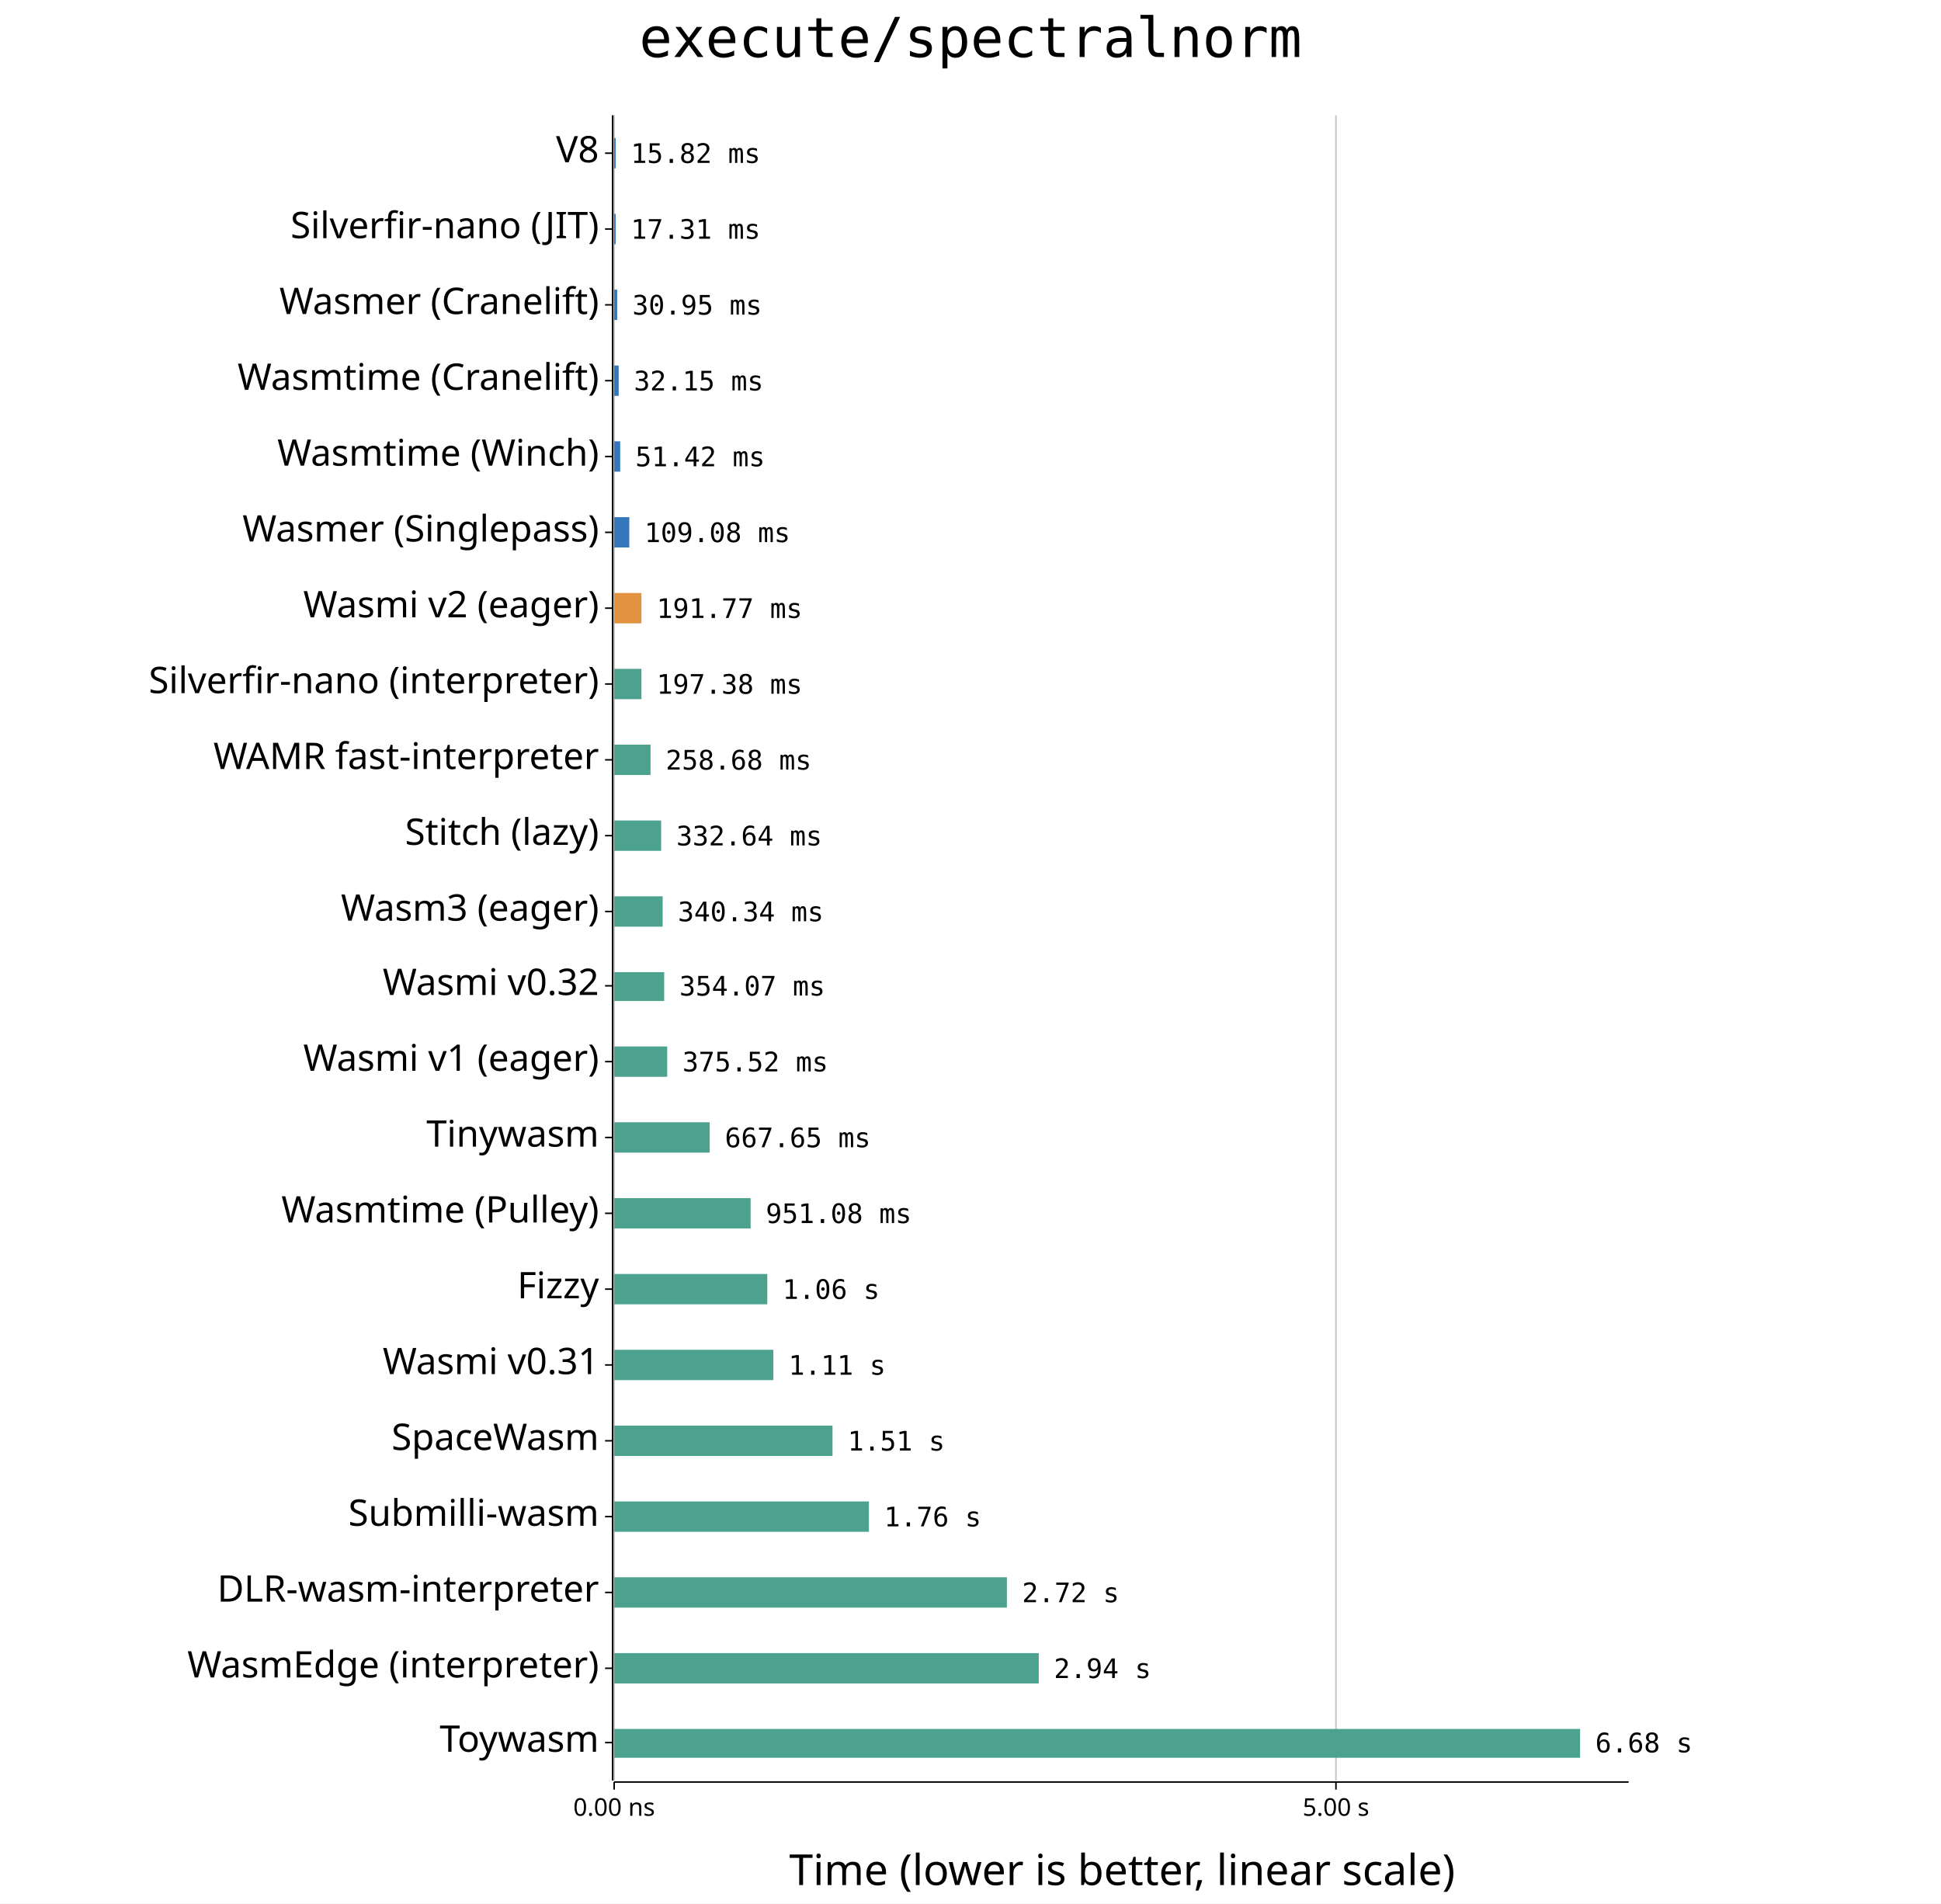
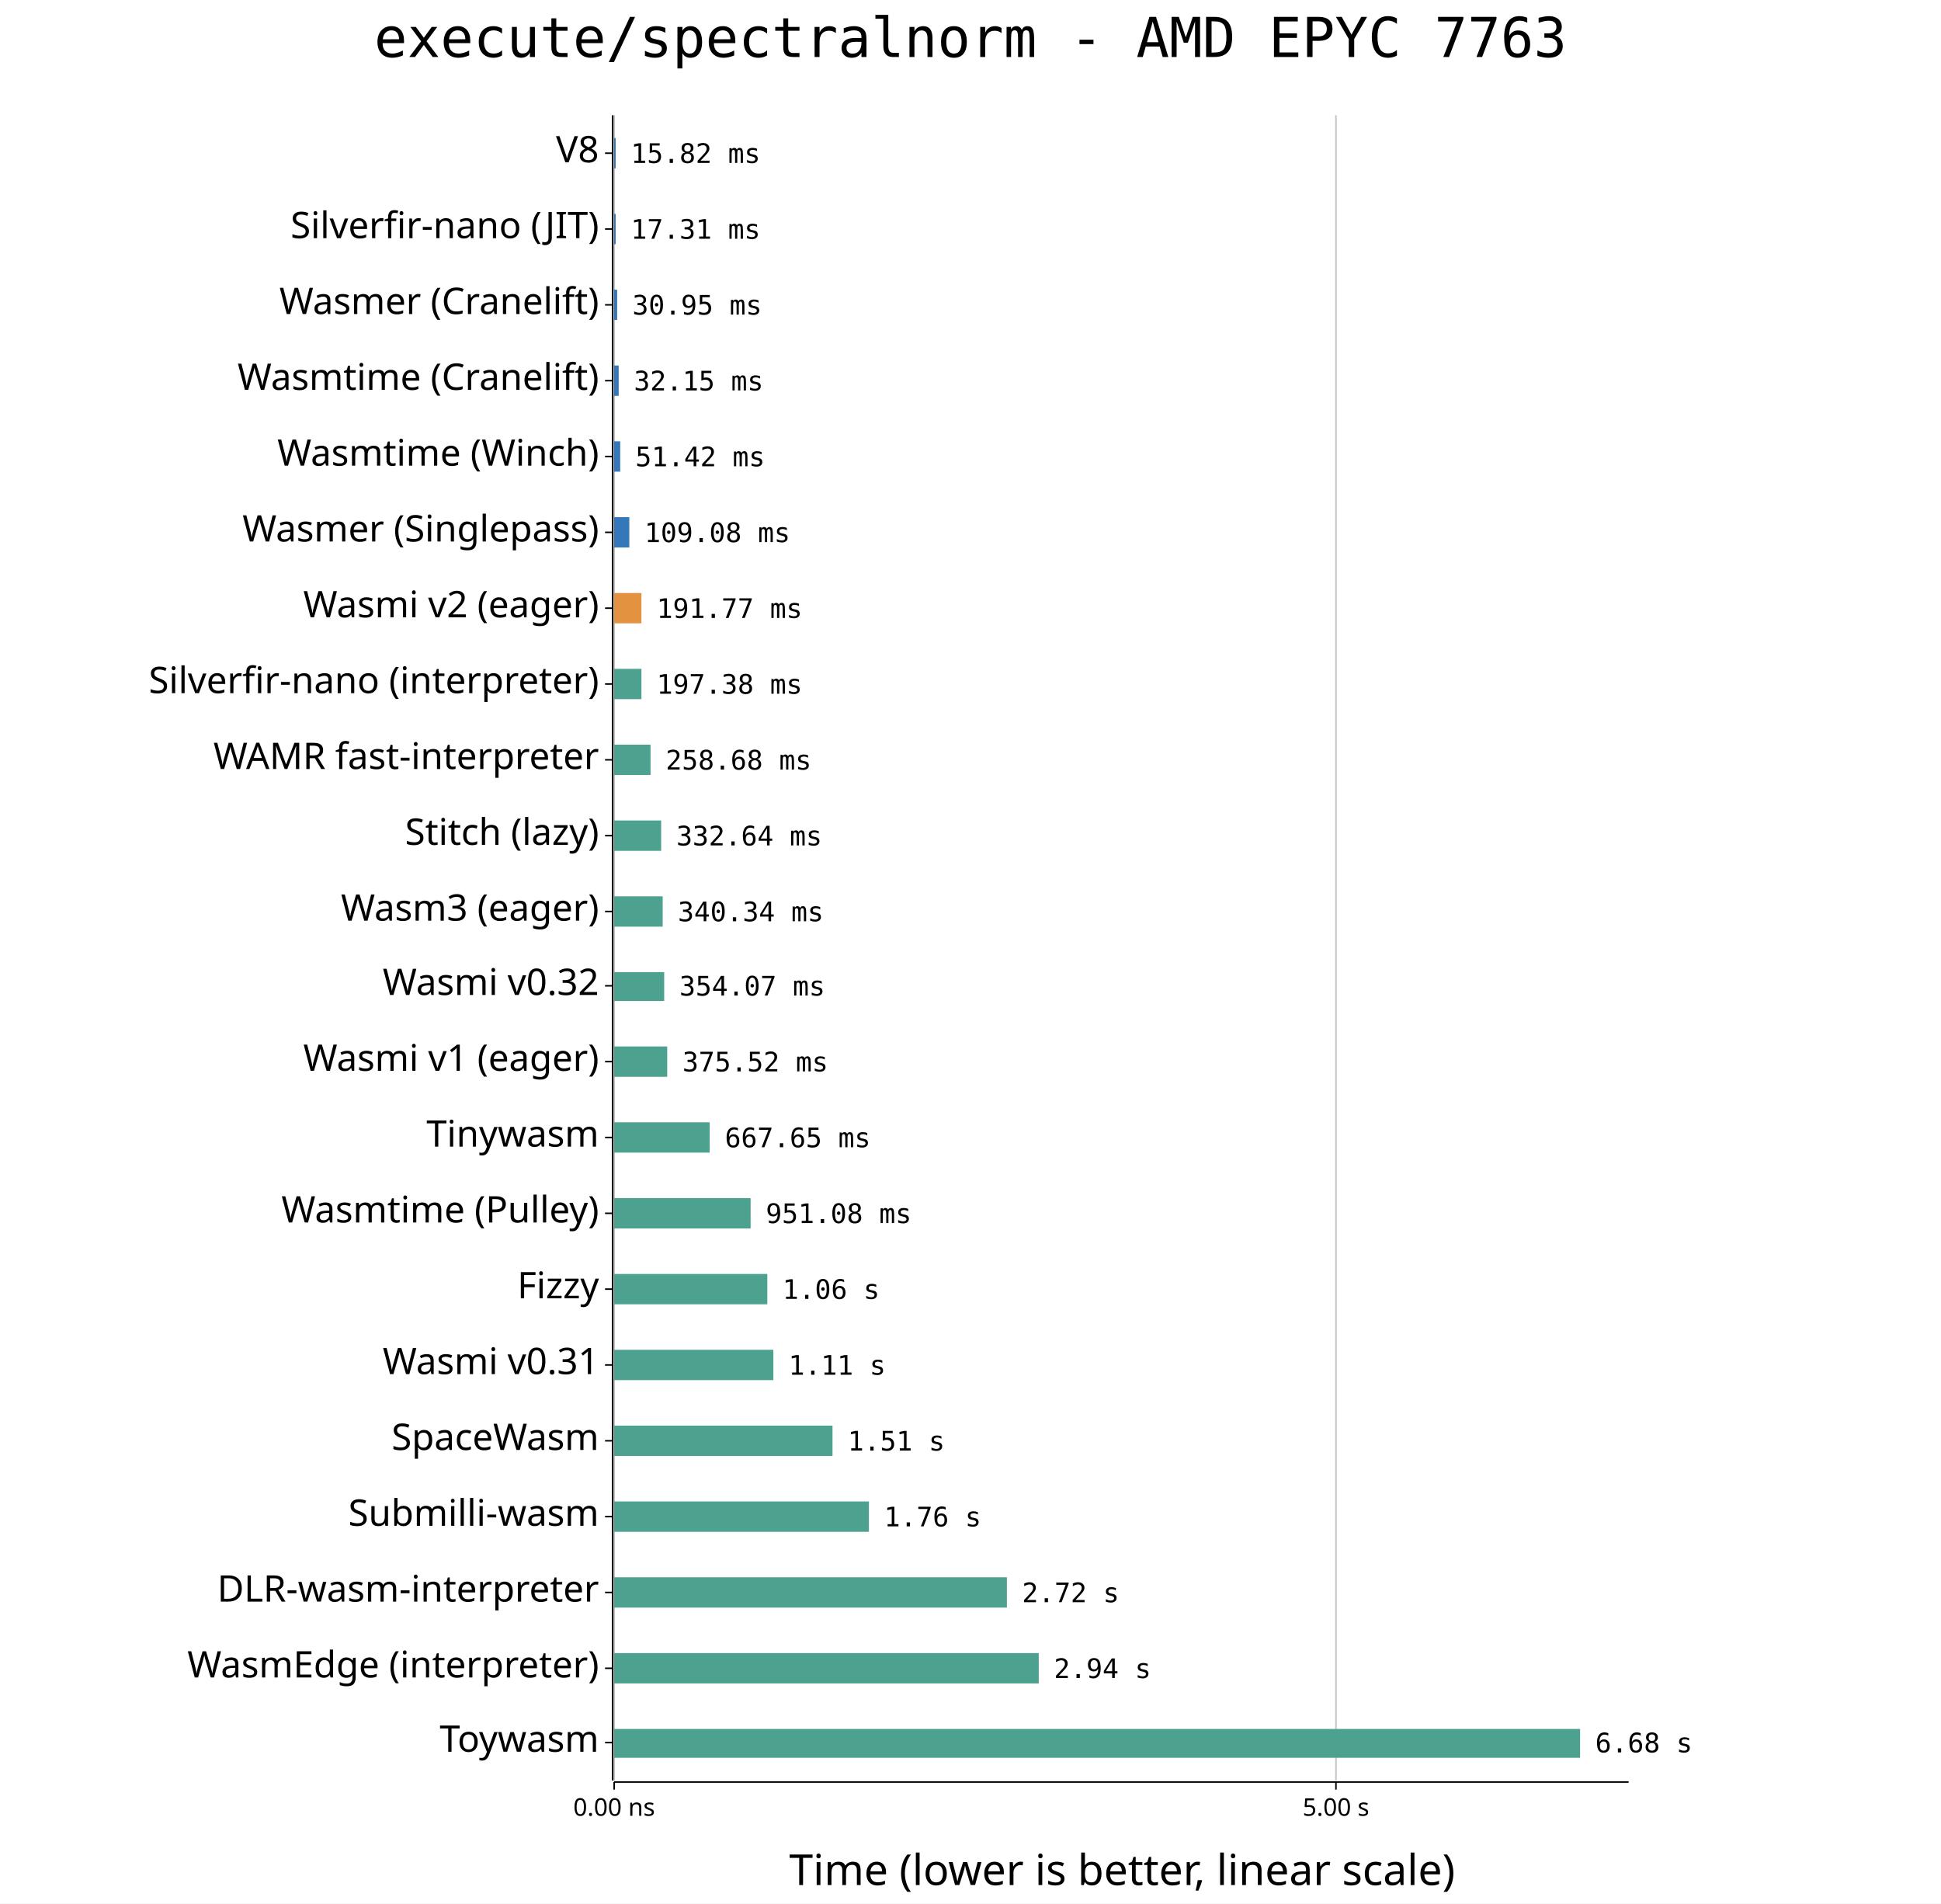
<svg xmlns="http://www.w3.org/2000/svg" width="1280" height="1255" viewBox="0 0 1280 1255">
  <rect x="0" y="0" width="1280" height="1255" opacity="1" fill="#FFFFFF" stroke="none" />
  <text x="640" y="10" dy="0.76em" text-anchor="middle" font-family="monospace" font-size="36.29" opacity="1" fill="#000000">
- execute/spectralnorm
+ execute/spectralnorm - AMD EPYC 7763
</text>
  <line opacity="0.1" stroke="#000000" stroke-width="1" x1="405" y1="1174" x2="405" y2="76" />
  <line opacity="0.1" stroke="#000000" stroke-width="1" x1="881" y1="1174" x2="881" y2="76" />
  <text x="5" y="625" dy="0.76em" text-anchor="middle" font-family="sans-serif" font-size="28.226" opacity="1" fill="#000000" transform="rotate(270, 5, 625)">

</text>
  <text x="740" y="1250" dy="-0.5ex" text-anchor="middle" font-family="sans-serif" font-size="28.226" opacity="1" fill="#000000">
Time (lower is better, linear scale)
</text>
  <line opacity="0.15" stroke="#000000" stroke-width="1" x1="405" y1="1174" x2="405" y2="76" />
  <line opacity="0.15" stroke="#000000" stroke-width="1" x1="881" y1="1174" x2="881" y2="76" />
  <polyline fill="none" opacity="1" stroke="#000000" stroke-width="1" points="404,76 404,1174 " />
  <text x="395" y="1149" dy="0.5ex" text-anchor="end" font-family="sans-serif" font-size="24.194" opacity="1" fill="#000000">
Toywasm
</text>
  <polyline fill="none" opacity="1" stroke="#000000" stroke-width="1" points="399,1149 404,1149 " />
  <text x="395" y="1100" dy="0.5ex" text-anchor="end" font-family="sans-serif" font-size="24.194" opacity="1" fill="#000000">
WasmEdge (interpreter)
</text>
  <polyline fill="none" opacity="1" stroke="#000000" stroke-width="1" points="399,1100 404,1100 " />
  <text x="395" y="1050" dy="0.5ex" text-anchor="end" font-family="sans-serif" font-size="24.194" opacity="1" fill="#000000">
DLR-wasm-interpreter
</text>
  <polyline fill="none" opacity="1" stroke="#000000" stroke-width="1" points="399,1050 404,1050 " />
  <text x="395" y="1000" dy="0.5ex" text-anchor="end" font-family="sans-serif" font-size="24.194" opacity="1" fill="#000000">
Submilli-wasm
</text>
  <polyline fill="none" opacity="1" stroke="#000000" stroke-width="1" points="399,1000 404,1000 " />
  <text x="395" y="950" dy="0.5ex" text-anchor="end" font-family="sans-serif" font-size="24.194" opacity="1" fill="#000000">
SpaceWasm
</text>
  <polyline fill="none" opacity="1" stroke="#000000" stroke-width="1" points="399,950 404,950 " />
  <text x="395" y="900" dy="0.5ex" text-anchor="end" font-family="sans-serif" font-size="24.194" opacity="1" fill="#000000">
Wasmi v0.31
</text>
  <polyline fill="none" opacity="1" stroke="#000000" stroke-width="1" points="399,900 404,900 " />
  <text x="395" y="850" dy="0.5ex" text-anchor="end" font-family="sans-serif" font-size="24.194" opacity="1" fill="#000000">
Fizzy
</text>
  <polyline fill="none" opacity="1" stroke="#000000" stroke-width="1" points="399,850 404,850 " />
  <text x="395" y="800" dy="0.5ex" text-anchor="end" font-family="sans-serif" font-size="24.194" opacity="1" fill="#000000">
Wasmtime (Pulley)
</text>
  <polyline fill="none" opacity="1" stroke="#000000" stroke-width="1" points="399,800 404,800 " />
  <text x="395" y="750" dy="0.5ex" text-anchor="end" font-family="sans-serif" font-size="24.194" opacity="1" fill="#000000">
Tinywasm
</text>
  <polyline fill="none" opacity="1" stroke="#000000" stroke-width="1" points="399,750 404,750 " />
  <text x="395" y="700" dy="0.5ex" text-anchor="end" font-family="sans-serif" font-size="24.194" opacity="1" fill="#000000">
Wasmi v1 (eager)
</text>
  <polyline fill="none" opacity="1" stroke="#000000" stroke-width="1" points="399,700 404,700 " />
  <text x="395" y="650" dy="0.5ex" text-anchor="end" font-family="sans-serif" font-size="24.194" opacity="1" fill="#000000">
Wasmi v0.32
</text>
  <polyline fill="none" opacity="1" stroke="#000000" stroke-width="1" points="399,650 404,650 " />
  <text x="395" y="601" dy="0.5ex" text-anchor="end" font-family="sans-serif" font-size="24.194" opacity="1" fill="#000000">
Wasm3 (eager)
</text>
  <polyline fill="none" opacity="1" stroke="#000000" stroke-width="1" points="399,601 404,601 " />
  <text x="395" y="551" dy="0.5ex" text-anchor="end" font-family="sans-serif" font-size="24.194" opacity="1" fill="#000000">
Stitch (lazy)
</text>
  <polyline fill="none" opacity="1" stroke="#000000" stroke-width="1" points="399,551 404,551 " />
  <text x="395" y="501" dy="0.5ex" text-anchor="end" font-family="sans-serif" font-size="24.194" opacity="1" fill="#000000">
WAMR fast-interpreter
</text>
  <polyline fill="none" opacity="1" stroke="#000000" stroke-width="1" points="399,501 404,501 " />
  <text x="395" y="451" dy="0.5ex" text-anchor="end" font-family="sans-serif" font-size="24.194" opacity="1" fill="#000000">
Silverfir-nano (interpreter)
</text>
  <polyline fill="none" opacity="1" stroke="#000000" stroke-width="1" points="399,451 404,451 " />
  <text x="395" y="401" dy="0.5ex" text-anchor="end" font-family="sans-serif" font-size="24.194" opacity="1" fill="#000000">
Wasmi v2 (eager)
</text>
  <polyline fill="none" opacity="1" stroke="#000000" stroke-width="1" points="399,401 404,401 " />
  <text x="395" y="351" dy="0.5ex" text-anchor="end" font-family="sans-serif" font-size="24.194" opacity="1" fill="#000000">
Wasmer (Singlepass)
</text>
  <polyline fill="none" opacity="1" stroke="#000000" stroke-width="1" points="399,351 404,351 " />
  <text x="395" y="301" dy="0.5ex" text-anchor="end" font-family="sans-serif" font-size="24.194" opacity="1" fill="#000000">
Wasmtime (Winch)
</text>
  <polyline fill="none" opacity="1" stroke="#000000" stroke-width="1" points="399,301 404,301 " />
  <text x="395" y="251" dy="0.5ex" text-anchor="end" font-family="sans-serif" font-size="24.194" opacity="1" fill="#000000">
Wasmtime (Cranelift)
</text>
  <polyline fill="none" opacity="1" stroke="#000000" stroke-width="1" points="399,251 404,251 " />
  <text x="395" y="201" dy="0.5ex" text-anchor="end" font-family="sans-serif" font-size="24.194" opacity="1" fill="#000000">
Wasmer (Cranelift)
</text>
  <polyline fill="none" opacity="1" stroke="#000000" stroke-width="1" points="399,201 404,201 " />
  <text x="395" y="151" dy="0.5ex" text-anchor="end" font-family="sans-serif" font-size="24.194" opacity="1" fill="#000000">
Silverfir-nano (JIT)
</text>
  <polyline fill="none" opacity="1" stroke="#000000" stroke-width="1" points="399,151 404,151 " />
  <text x="395" y="101" dy="0.5ex" text-anchor="end" font-family="sans-serif" font-size="24.194" opacity="1" fill="#000000">
V8
</text>
  <polyline fill="none" opacity="1" stroke="#000000" stroke-width="1" points="399,101 404,101 " />
  <polyline fill="none" opacity="1" stroke="#000000" stroke-width="1" points="405,1175 1074,1175 " />
  <text x="405" y="1185" dy="0.76em" text-anchor="middle" font-family="sans-serif" font-size="16.129" opacity="1" fill="#000000">
0.00 ns
</text>
  <polyline fill="none" opacity="1" stroke="#000000" stroke-width="1" points="405,1175 405,1180 " />
  <text x="881" y="1185" dy="0.76em" text-anchor="middle" font-family="sans-serif" font-size="16.129" opacity="1" fill="#000000">
5.00 s
</text>
  <polyline fill="none" opacity="1" stroke="#000000" stroke-width="1" points="881,1175 881,1180 " />
+   <rect x="405" y="990" width="168" height="20" opacity="1" fill="#4CA18F" stroke="none" />
+   <rect x="405" y="890" width="105" height="20" opacity="1" fill="#4CA18F" stroke="none" />
+   <rect x="405" y="591" width="32" height="20" opacity="1" fill="#4CA18F" stroke="none" />
+   <rect x="405" y="1140" width="637" height="19" opacity="1" fill="#4CA18F" stroke="none" />
+   <rect x="405" y="191" width="2" height="20" opacity="1" fill="#3477BA" stroke="none" />
+   <rect x="405" y="491" width="24" height="20" opacity="1" fill="#4CA18F" stroke="none" />
+   <rect x="405" y="541" width="31" height="20" opacity="1" fill="#4CA18F" stroke="none" />
  <rect x="405" y="641" width="33" height="19" opacity="1" fill="#4CA18F" stroke="none" />
-   <rect x="405" y="441" width="18" height="20" opacity="1" fill="#4CA18F" stroke="none" />
-   <rect x="405" y="591" width="32" height="20" opacity="1" fill="#4CA18F" stroke="none" />
-   <rect x="405" y="840" width="101" height="20" opacity="1" fill="#4CA18F" stroke="none" />
+   <rect x="405" y="790" width="90" height="20" opacity="1" fill="#4CA18F" stroke="none" />
+   <rect x="405" y="241" width="3" height="20" opacity="1" fill="#3477BA" stroke="none" />
+   <rect x="405" y="1090" width="280" height="20" opacity="1" fill="#4CA18F" stroke="none" />
+   <rect x="405" y="690" width="35" height="20" opacity="1" fill="#4CA18F" stroke="none" />
+   <rect x="405" y="391" width="18" height="20" opacity="1" fill="#E3923F" stroke="none" />
  <rect x="405" y="341" width="10" height="20" opacity="1" fill="#3477BA" stroke="none" />
-   <rect x="405" y="241" width="3" height="20" opacity="1" fill="#3477BA" stroke="none" />
-   <rect x="405" y="1140" width="637" height="19" opacity="1" fill="#4CA18F" stroke="none" />
-   <rect x="405" y="690" width="35" height="20" opacity="1" fill="#4CA18F" stroke="none" />
-   <rect x="405" y="790" width="90" height="20" opacity="1" fill="#4CA18F" stroke="none" />
+   <rect x="405" y="940" width="144" height="20" opacity="1" fill="#4CA18F" stroke="none" />
+   <rect x="405" y="1040" width="259" height="20" opacity="1" fill="#4CA18F" stroke="none" />
+   <rect x="405" y="740" width="63" height="20" opacity="1" fill="#4CA18F" stroke="none" />
  <rect x="405" y="291" width="4" height="20" opacity="1" fill="#3477BA" stroke="none" />
  <rect x="405" y="141" width="1" height="20" opacity="1" fill="#3477BA" stroke="none" />
-   <rect x="405" y="391" width="18" height="20" opacity="1" fill="#E3923F" stroke="none" />
-   <rect x="405" y="1090" width="280" height="20" opacity="1" fill="#4CA18F" stroke="none" />
-   <rect x="405" y="541" width="31" height="20" opacity="1" fill="#4CA18F" stroke="none" />
  <rect x="405" y="91" width="1" height="20" opacity="1" fill="#3477BA" stroke="none" />
-   <rect x="405" y="1040" width="259" height="20" opacity="1" fill="#4CA18F" stroke="none" />
-   <rect x="405" y="890" width="105" height="20" opacity="1" fill="#4CA18F" stroke="none" />
-   <rect x="405" y="740" width="63" height="20" opacity="1" fill="#4CA18F" stroke="none" />
-   <rect x="405" y="491" width="24" height="20" opacity="1" fill="#4CA18F" stroke="none" />
-   <rect x="405" y="191" width="2" height="20" opacity="1" fill="#3477BA" stroke="none" />
-   <rect x="405" y="990" width="168" height="20" opacity="1" fill="#4CA18F" stroke="none" />
-   <rect x="405" y="940" width="144" height="20" opacity="1" fill="#4CA18F" stroke="none" />
+   <rect x="405" y="441" width="18" height="20" opacity="1" fill="#4CA18F" stroke="none" />
+   <rect x="405" y="840" width="101" height="20" opacity="1" fill="#4CA18F" stroke="none" />
  <text x="1052" y="1151" dy="0.5ex" text-anchor="start" font-family="monospace" font-size="17.742" opacity="1" fill="#000000">
6.68 s
</text>
  <text x="695" y="1102" dy="0.5ex" text-anchor="start" font-family="monospace" font-size="17.742" opacity="1" fill="#000000">
2.94 s
</text>
  <text x="674" y="1052" dy="0.5ex" text-anchor="start" font-family="monospace" font-size="17.742" opacity="1" fill="#000000">
2.72 s
</text>
  <text x="583" y="1002" dy="0.5ex" text-anchor="start" font-family="monospace" font-size="17.742" opacity="1" fill="#000000">
1.76 s
</text>
  <text x="559" y="952" dy="0.5ex" text-anchor="start" font-family="monospace" font-size="17.742" opacity="1" fill="#000000">
1.51 s
</text>
  <text x="520" y="902" dy="0.5ex" text-anchor="start" font-family="monospace" font-size="17.742" opacity="1" fill="#000000">
1.11 s
</text>
  <text x="516" y="852" dy="0.5ex" text-anchor="start" font-family="monospace" font-size="17.742" opacity="1" fill="#000000">
1.06 s
</text>
  <text x="505" y="802" dy="0.5ex" text-anchor="start" font-family="monospace" font-size="17.742" opacity="1" fill="#000000">
951.08 ms
</text>
  <text x="478" y="752" dy="0.5ex" text-anchor="start" font-family="monospace" font-size="17.742" opacity="1" fill="#000000">
667.65 ms
</text>
  <text x="450" y="702" dy="0.5ex" text-anchor="start" font-family="monospace" font-size="17.742" opacity="1" fill="#000000">
375.52 ms
</text>
  <text x="448" y="652" dy="0.5ex" text-anchor="start" font-family="monospace" font-size="17.742" opacity="1" fill="#000000">
354.07 ms
</text>
  <text x="447" y="603" dy="0.5ex" text-anchor="start" font-family="monospace" font-size="17.742" opacity="1" fill="#000000">
340.34 ms
</text>
  <text x="446" y="553" dy="0.5ex" text-anchor="start" font-family="monospace" font-size="17.742" opacity="1" fill="#000000">
332.64 ms
</text>
  <text x="439" y="503" dy="0.5ex" text-anchor="start" font-family="monospace" font-size="17.742" opacity="1" fill="#000000">
258.68 ms
</text>
  <text x="433" y="453" dy="0.5ex" text-anchor="start" font-family="monospace" font-size="17.742" opacity="1" fill="#000000">
197.38 ms
</text>
  <text x="433" y="403" dy="0.5ex" text-anchor="start" font-family="monospace" font-size="17.742" opacity="1" fill="#000000">
191.77 ms
</text>
  <text x="425" y="353" dy="0.5ex" text-anchor="start" font-family="monospace" font-size="17.742" opacity="1" fill="#000000">
109.08 ms
</text>
  <text x="419" y="303" dy="0.5ex" text-anchor="start" font-family="monospace" font-size="17.742" opacity="1" fill="#000000">
51.42 ms
</text>
  <text x="418" y="253" dy="0.5ex" text-anchor="start" font-family="monospace" font-size="17.742" opacity="1" fill="#000000">
32.15 ms
</text>
  <text x="417" y="203" dy="0.5ex" text-anchor="start" font-family="monospace" font-size="17.742" opacity="1" fill="#000000">
30.95 ms
</text>
  <text x="416" y="153" dy="0.5ex" text-anchor="start" font-family="monospace" font-size="17.742" opacity="1" fill="#000000">
17.31 ms
</text>
  <text x="416" y="103" dy="0.5ex" text-anchor="start" font-family="monospace" font-size="17.742" opacity="1" fill="#000000">
15.82 ms
</text>
</svg>
